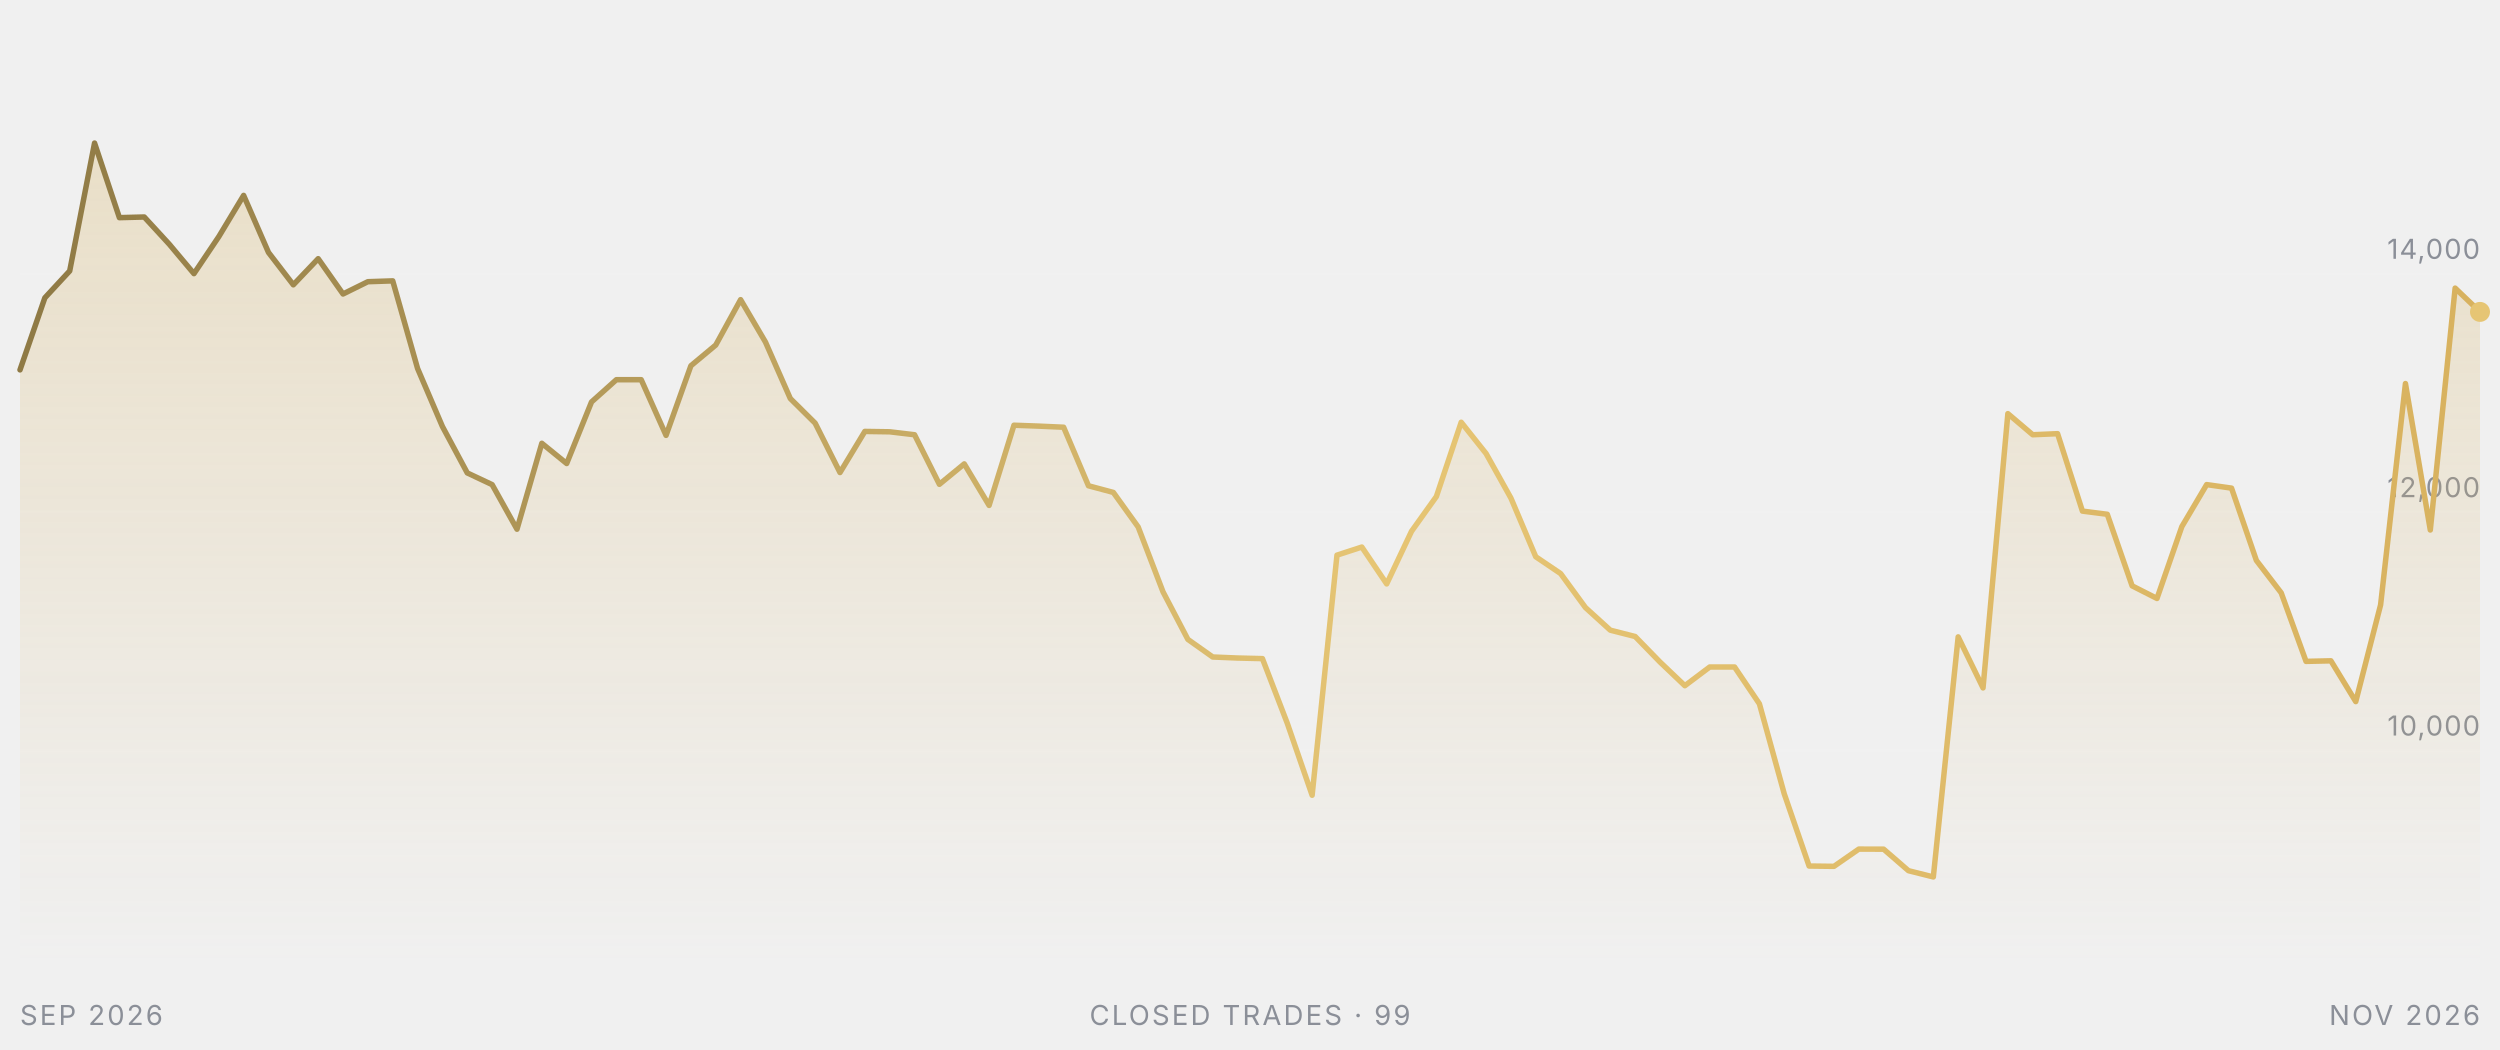
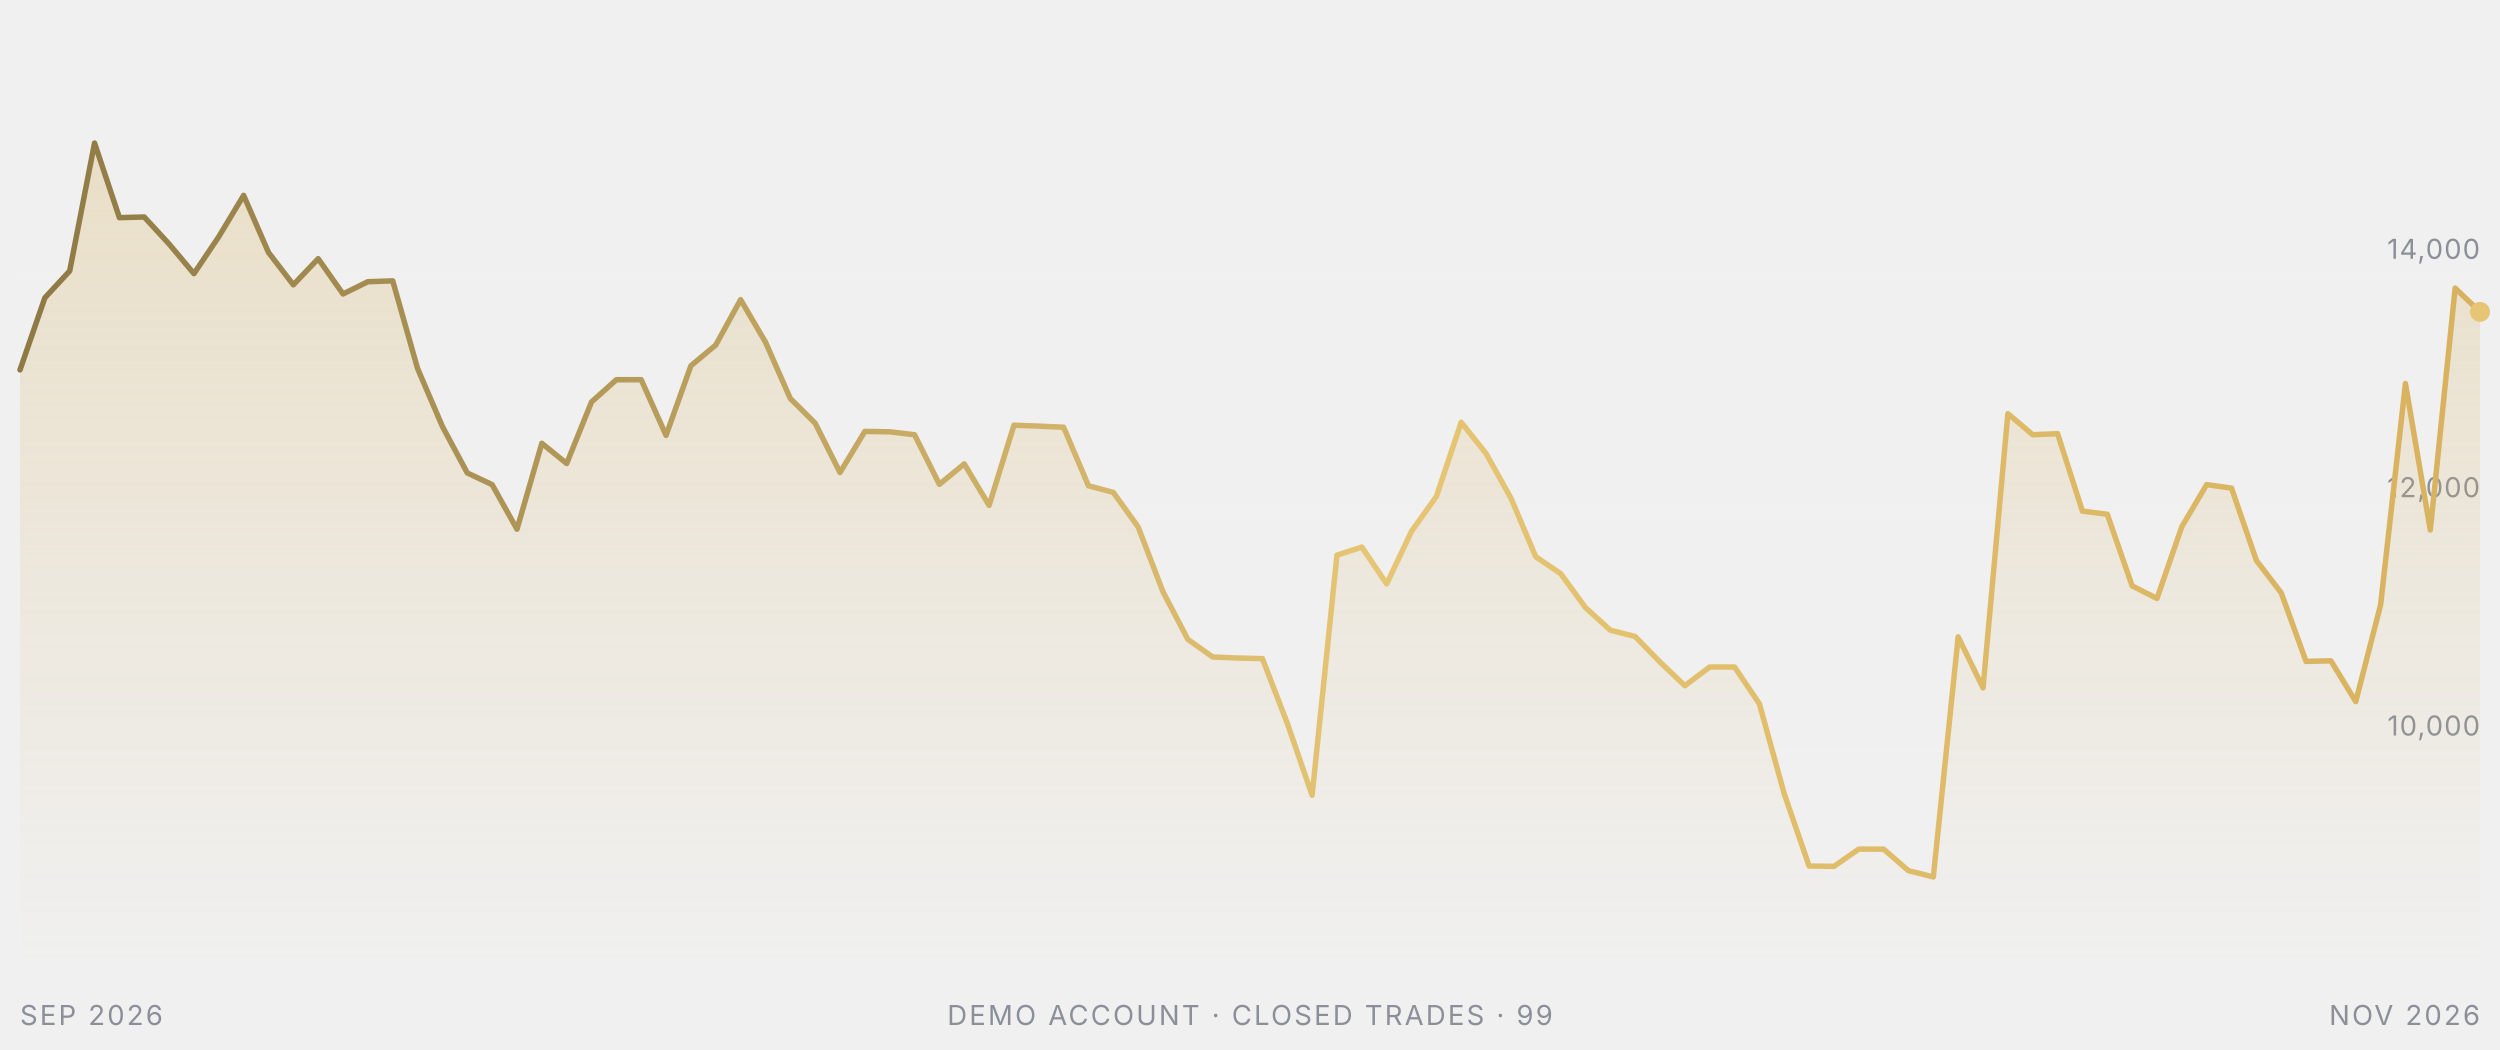
- <svg xmlns="http://www.w3.org/2000/svg" viewBox="0 0 1000 420" width="1000" height="420" role="img" aria-label="Equity curve of 99 closed trades, September to November 2026">
+ <svg xmlns="http://www.w3.org/2000/svg" viewBox="0 0 1000 420" width="1000" height="420" role="img" aria-label="Equity curve of 99 closed trades on a demo trading account, September to November 2026">
  <defs>
    <linearGradient id="fill" x1="0" y1="0" x2="0" y2="1">
      <stop offset="0%" stop-color="#d8b25f" stop-opacity="0.28" />
      <stop offset="100%" stop-color="#d8b25f" stop-opacity="0" />
    </linearGradient>
    <linearGradient id="stroke" x1="0" y1="0" x2="1" y2="0">
      <stop offset="0%" stop-color="#8f7a45" />
      <stop offset="55%" stop-color="#e6c574" />
      <stop offset="100%" stop-color="#d8b25f" />
    </linearGradient>
    <style>
    .ax{font:11px ui-sans-serif,system-ui,-apple-system,sans-serif;fill:#8b8f98;letter-spacing:.04em}
    .lbl{font:11px ui-sans-serif,system-ui,-apple-system,sans-serif;fill:#8b8f98;letter-spacing:.08em}
  </style>
  </defs>
  <rect width="1000" height="420" fill="none" />
  <line x1="8" y1="300.21" x2="992" y2="300.21" stroke="#ffffff" stroke-opacity="0.07" stroke-width="1" />
  <text x="992" y="294.21" text-anchor="end" class="ax">10,000</text>
  <line x1="8" y1="204.87" x2="992" y2="204.87" stroke="#ffffff" stroke-opacity="0.07" stroke-width="1" />
  <text x="992" y="198.87" text-anchor="end" class="ax">12,000</text>
  <line x1="8" y1="109.53" x2="992" y2="109.53" stroke="#ffffff" stroke-opacity="0.07" stroke-width="1" />
  <text x="992" y="103.53" text-anchor="end" class="ax">14,000</text>
  <path d="M8.00,147.95 L17.94,119.13 L27.88,108.38 L37.82,57.23 L47.76,87.06 L57.70,86.80 L67.64,97.61 L77.58,109.45 L87.52,94.66 L97.45,78.16 L107.39,100.97 L117.33,113.92 L127.27,103.48 L137.21,117.59 L147.15,112.68 L157.09,112.35 L167.03,147.39 L176.97,170.61 L186.91,189.17 L196.85,193.85 L206.79,211.68 L216.73,177.32 L226.67,185.40 L236.61,160.78 L246.55,151.88 L256.48,151.88 L266.42,174.14 L276.36,146.30 L286.30,138.01 L296.24,119.87 L306.18,136.82 L316.12,159.41 L326.06,169.26 L336.00,189.01 L345.94,172.57 L355.88,172.72 L365.82,173.90 L375.76,193.72 L385.70,185.56 L395.64,202.16 L405.58,170.09 L415.52,170.45 L425.45,170.89 L435.39,194.31 L445.33,196.97 L455.27,210.79 L465.21,236.75 L475.15,255.76 L485.09,262.80 L495.03,263.21 L504.97,263.45 L514.91,289.30 L524.85,318.09 L534.79,222.06 L544.73,218.82 L554.67,233.56 L564.61,212.52 L574.55,198.61 L584.48,168.90 L594.42,181.41 L604.36,199.22 L614.30,222.70 L624.24,229.42 L634.18,243.03 L644.12,252.07 L654.06,254.60 L664.00,264.81 L673.94,274.28 L683.88,266.80 L693.82,266.80 L703.76,281.52 L713.70,317.54 L723.64,346.41 L733.58,346.54 L743.52,339.64 L753.45,339.67 L763.39,348.28 L773.33,350.77 L783.27,254.76 L793.21,275.16 L803.15,165.46 L813.09,173.90 L823.03,173.47 L832.97,204.44 L842.91,205.71 L852.85,234.34 L862.79,239.38 L872.73,210.66 L882.67,193.84 L892.61,195.25 L902.55,224.17 L912.48,237.14 L922.42,264.55 L932.36,264.33 L942.30,280.63 L952.24,241.95 L962.18,153.43 L972.12,211.99 L982.06,115.25 L992.00,124.76 L992.00,386 L8.00,386 Z" fill="url(#fill)" />
  <path d="M8.00,147.95 L17.94,119.13 L27.88,108.38 L37.82,57.23 L47.76,87.06 L57.70,86.80 L67.64,97.61 L77.58,109.45 L87.52,94.66 L97.45,78.16 L107.39,100.97 L117.33,113.92 L127.27,103.48 L137.21,117.59 L147.15,112.68 L157.09,112.35 L167.03,147.39 L176.97,170.61 L186.91,189.17 L196.85,193.85 L206.79,211.68 L216.73,177.32 L226.67,185.40 L236.61,160.78 L246.55,151.88 L256.48,151.88 L266.42,174.14 L276.36,146.30 L286.30,138.01 L296.24,119.87 L306.18,136.82 L316.12,159.41 L326.06,169.26 L336.00,189.01 L345.94,172.57 L355.88,172.72 L365.82,173.90 L375.76,193.72 L385.70,185.56 L395.64,202.16 L405.58,170.09 L415.52,170.45 L425.45,170.89 L435.39,194.31 L445.33,196.97 L455.27,210.79 L465.21,236.75 L475.15,255.76 L485.09,262.80 L495.03,263.21 L504.97,263.45 L514.91,289.30 L524.85,318.09 L534.79,222.06 L544.73,218.82 L554.67,233.56 L564.61,212.52 L574.55,198.61 L584.48,168.90 L594.42,181.41 L604.36,199.22 L614.30,222.70 L624.24,229.42 L634.18,243.03 L644.12,252.07 L654.06,254.60 L664.00,264.81 L673.94,274.28 L683.88,266.80 L693.82,266.80 L703.76,281.52 L713.70,317.54 L723.64,346.41 L733.58,346.54 L743.52,339.64 L753.45,339.67 L763.39,348.28 L773.33,350.77 L783.27,254.76 L793.21,275.16 L803.15,165.46 L813.09,173.90 L823.03,173.47 L832.97,204.44 L842.91,205.71 L852.85,234.34 L862.79,239.38 L872.73,210.66 L882.67,193.84 L892.61,195.25 L902.55,224.17 L912.48,237.14 L922.42,264.55 L932.36,264.33 L942.30,280.63 L952.24,241.95 L962.18,153.43 L972.12,211.99 L982.06,115.25 L992.00,124.76" fill="none" stroke="url(#stroke)" stroke-width="2.2" stroke-linejoin="round" stroke-linecap="round" />
  <circle cx="992.00" cy="124.76" r="4" fill="#e6c574" />
  <text x="8" y="410" class="lbl">SEP 2026</text>
-   <text x="500" y="410" text-anchor="middle" class="lbl">CLOSED TRADES · 99</text>
+   <text x="500" y="410" text-anchor="middle" class="lbl">DEMO ACCOUNT · CLOSED TRADES · 99</text>
  <text x="992" y="410" text-anchor="end" class="lbl">NOV 2026</text>
</svg>
